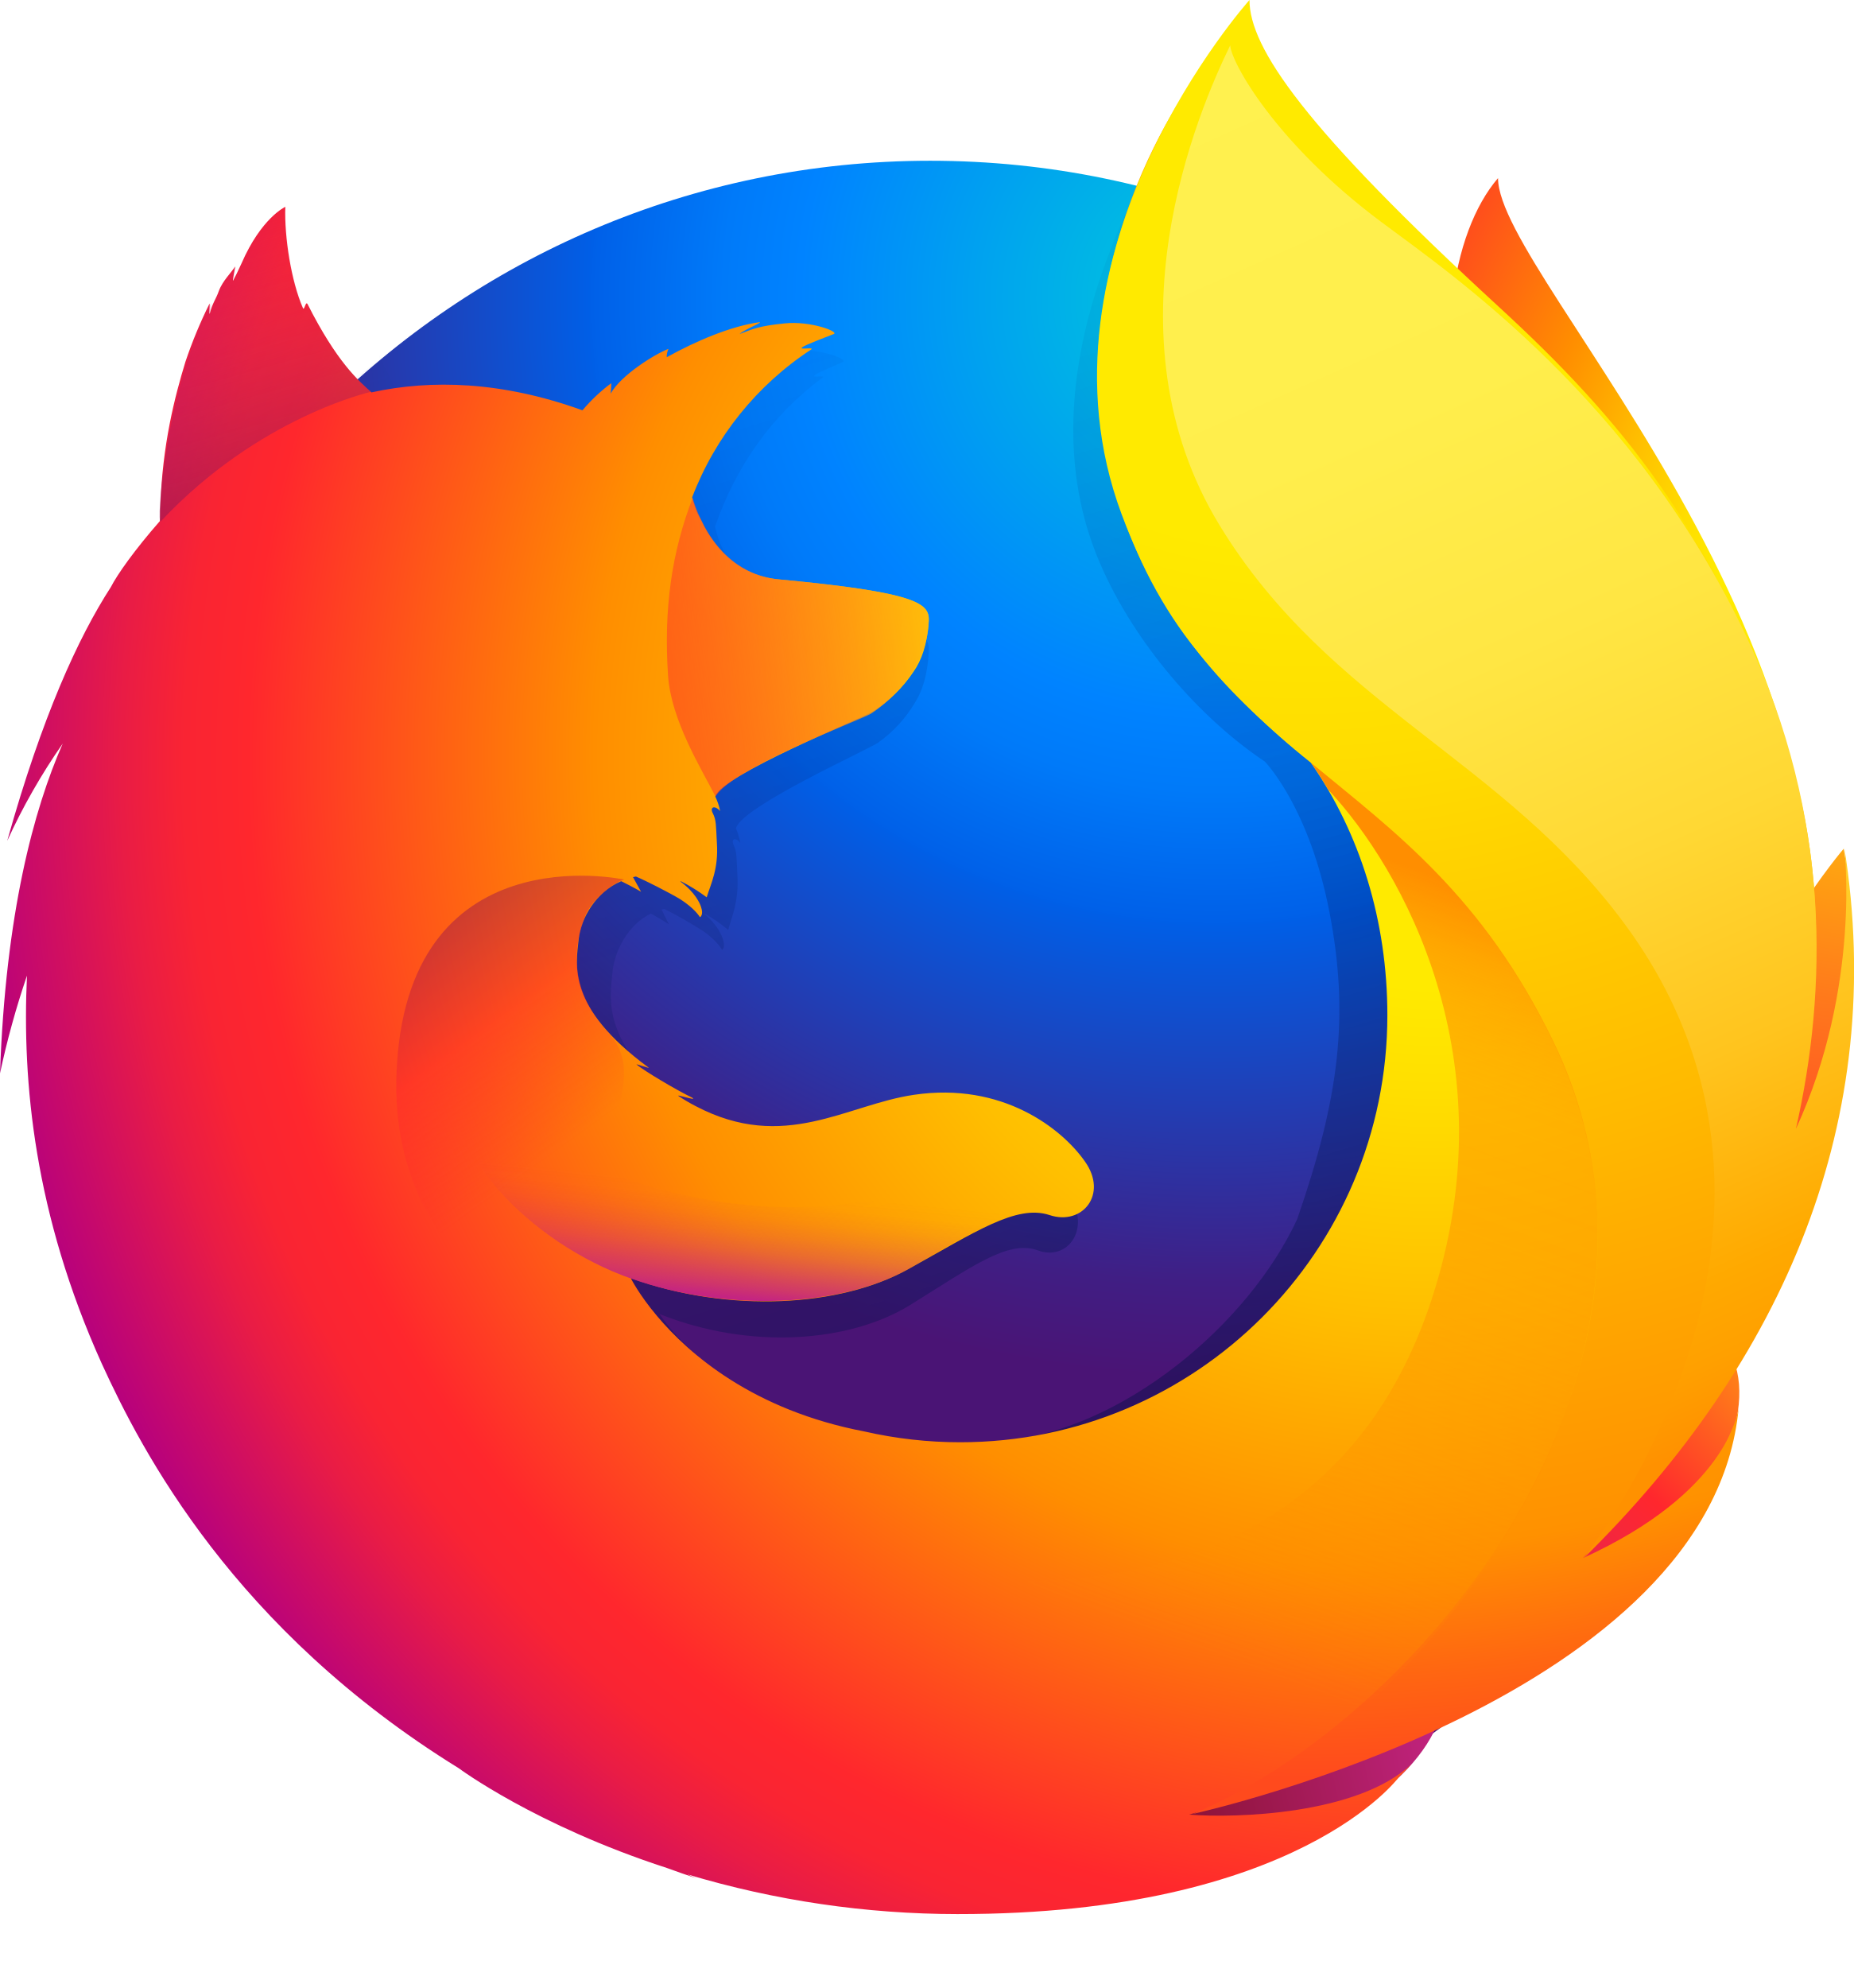
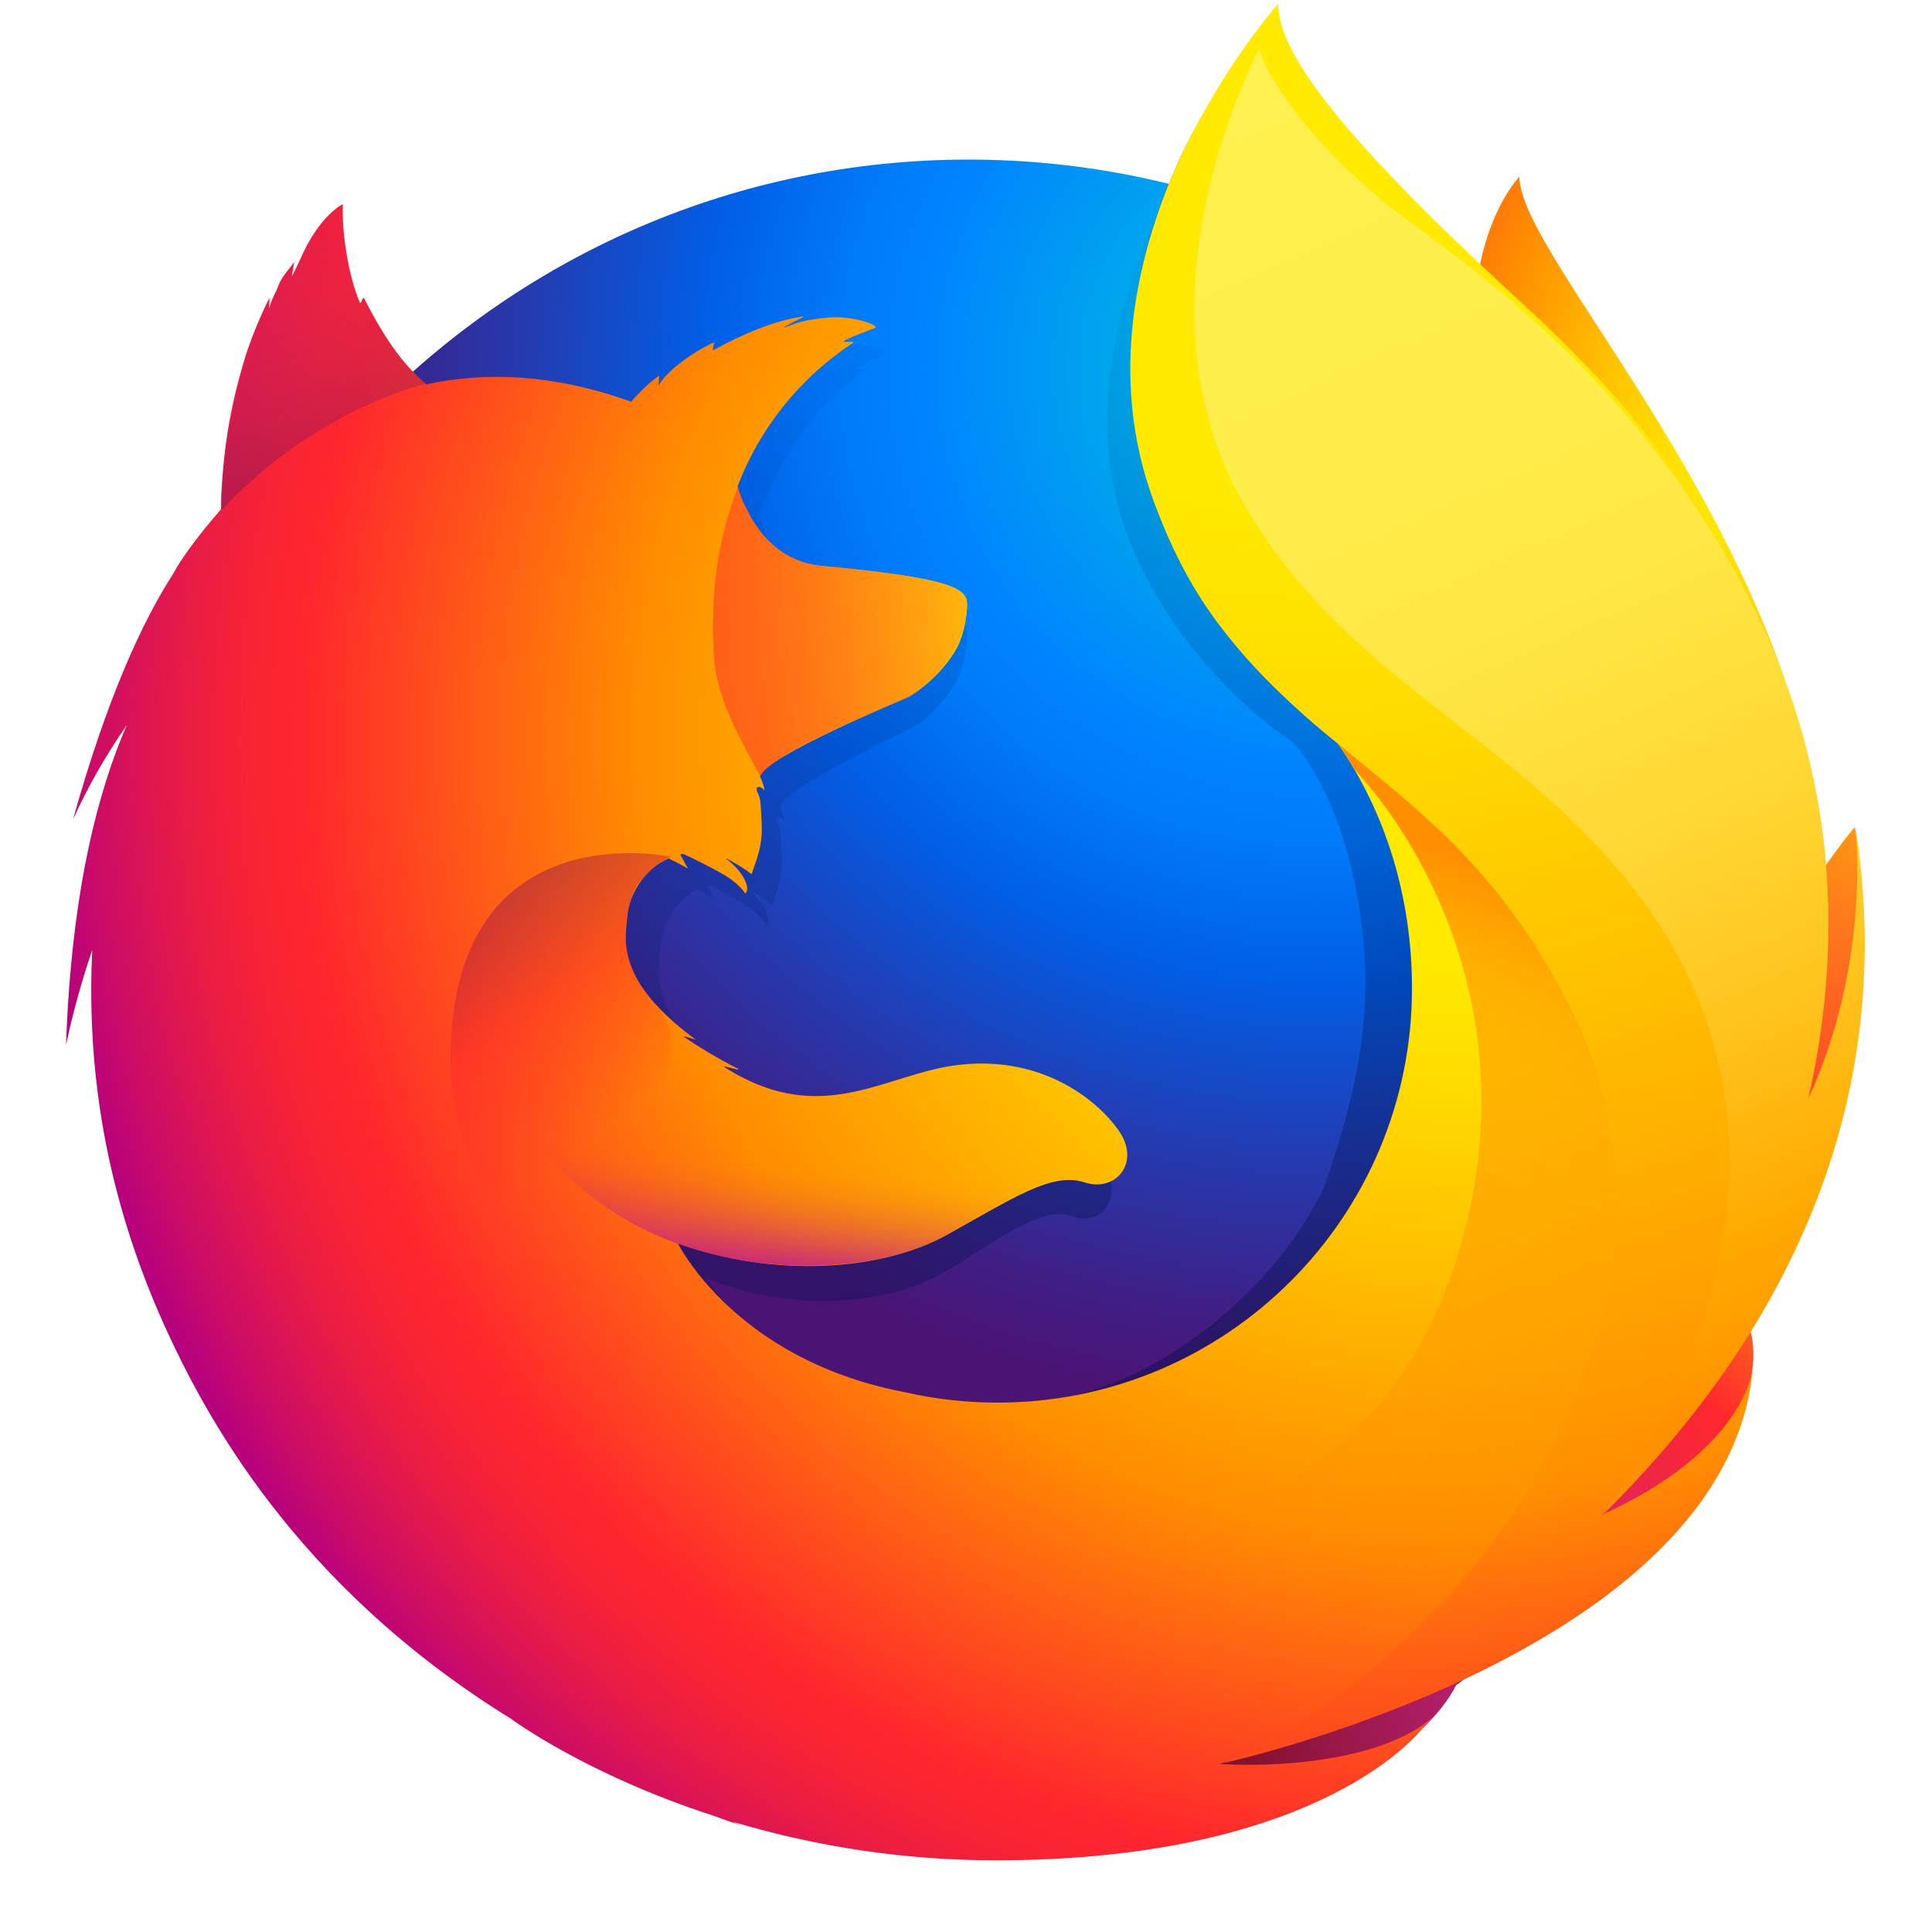
- <svg xmlns="http://www.w3.org/2000/svg" viewBox="0 0 953 1022">
-   <style>.a{fill:url(#r)}.b{fill:url(#r1)}.c{fill:url(#l)}.d{fill:url(#r2)}.e{fill:url(#r3)}.f{fill:url(#r4)}.g{fill:url(#r5)}.h{fill:url(#r6)}.j{fill:url(#l2)}.k{fill:url(#l3)}.m{fill:url(#l4)}.n{fill:url(#l5)}.o{fill:url(#l6)}.q{fill:url(#l7)}</style>
-   <radialGradient id="r" cx="-14515.52" cy="-8331.08" r="450.88" fx="-14544.28" gradientTransform="matrix(0.76, 0.03, -0.05, 1.12, 11552.47, 10070.53)" gradientUnits="userSpaceOnUse">
-     <stop offset=".1" stop-color="#ffea00" />
-     <stop offset=".17" stop-color="#ffde00" />
-     <stop offset=".28" stop-color="#ffbf00" />
-     <stop offset=".43" stop-color="#ff8e00" />
-     <stop offset=".77" stop-color="#ff272d" />
-     <stop offset=".87" stop-color="#e0255a" />
-     <stop offset=".95" stop-color="#cc2477" />
-     <stop offset="1" stop-color="#c42482" />
-   </radialGradient>
-   <radialGradient id="r1" cx="-7564.67" cy="-7923.61" r="791.23" gradientTransform="translate(9929.85 9899.41) scale(1.23 1.23)" gradientUnits="userSpaceOnUse">
-     <stop offset="0" stop-color="#00ccda" />
-     <stop offset=".22" stop-color="#0083ff" />
-     <stop offset=".26" stop-color="#007af9" />
-     <stop offset=".33" stop-color="#0060e8" />
-     <stop offset=".33" stop-color="#005fe7" />
-     <stop offset=".44" stop-color="#2639ad" />
-     <stop offset=".52" stop-color="#401e84" />
-     <stop offset=".57" stop-color="#4a1475" />
-   </radialGradient>
-   <linearGradient id="l" x1="540.67" x2="349.23" y1="729.19" y2="102.96" gradientUnits="userSpaceOnUse">
-     <stop offset="0" stop-color="#000f43" stop-opacity=".4" />
-     <stop offset=".48" stop-color="#001962" stop-opacity=".17" />
-     <stop offset="1" stop-color="#002079" stop-opacity="0" />
-   </linearGradient>
-   <radialGradient id="r2" cx="-8295.94" cy="-6518.56" r="266.89" gradientTransform="matrix(1.22, 0.12, -0.12, 1.22, 10303.7, 9601.96)" gradientUnits="userSpaceOnUse">
-     <stop offset="0" stop-color="#ffea00" />
-     <stop offset=".5" stop-color="#ff272d" />
-     <stop offset="1" stop-color="#c42482" />
-   </radialGradient>
-   <radialGradient id="r3" cx="-8320.09" cy="-6774.47" r="445.68" gradientTransform="matrix(1.22, 0.12, -0.12, 1.22, 10303.7, 9601.96)" gradientUnits="userSpaceOnUse">
-     <stop offset="0" stop-color="#ffe900" />
-     <stop offset=".16" stop-color="#ffaf0e" />
-     <stop offset=".32" stop-color="#ff7a1b" />
-     <stop offset=".47" stop-color="#ff4e26" />
-     <stop offset=".62" stop-color="#ff2c2e" />
-     <stop offset=".76" stop-color="#ff1434" />
-     <stop offset=".89" stop-color="#ff0538" />
-     <stop offset="1" stop-color="#ff0039" />
-   </radialGradient>
-   <radialGradient id="r4" cx="-8257.05" cy="-6361.33" r="408.96" gradientTransform="matrix(1.22, 0.12, -0.12, 1.22, 10303.7, 9601.96)" gradientUnits="userSpaceOnUse">
-     <stop offset="0" stop-color="#ff272d" />
-     <stop offset=".5" stop-color="#c42482" />
-     <stop offset=".99" stop-color="#620700" />
-   </radialGradient>
-   <radialGradient id="r5" cx="715.19" cy="394.04" r="782.18" fx="743.17" fy="380.21" gradientUnits="userSpaceOnUse">
-     <stop offset=".16" stop-color="#ffea00" />
-     <stop offset=".23" stop-color="#ffde00" />
-     <stop offset=".37" stop-color="#ffbf00" />
-     <stop offset=".54" stop-color="#ff8e00" />
-     <stop offset=".76" stop-color="#ff272d" />
-     <stop offset=".8" stop-color="#f92433" />
-     <stop offset=".84" stop-color="#e91c45" />
-     <stop offset=".89" stop-color="#cf0e62" />
-     <stop offset=".94" stop-color="#b5007f" />
-   </radialGradient>
-   <radialGradient id="r6" cx="670.34" cy="31.29" r="891.45" gradientUnits="userSpaceOnUse">
-     <stop offset=".28" stop-color="#ffea00" />
-     <stop offset=".4" stop-color="#fd0" />
-     <stop offset=".63" stop-color="#ffba00" />
-     <stop offset=".86" stop-color="#ff9100" />
-     <stop offset=".93" stop-color="#ff6711" />
-     <stop offset=".99" stop-color="#ff4a1d" />
-   </radialGradient>
-   <linearGradient id="l2" x1="-8979.65" x2="-8672.62" y1="-6679.74" y2="-6758" gradientTransform="matrix(1.22, 0.12, -0.12, 1.22, 10303.7, 9601.96)" gradientUnits="userSpaceOnUse">
-     <stop offset="0" stop-color="#c42482" stop-opacity=".5" />
-     <stop offset=".47" stop-color="#ff272d" stop-opacity=".5" />
-     <stop offset=".49" stop-color="#ff2c2c" stop-opacity=".51" />
-     <stop offset=".68" stop-color="#ff7a1a" stop-opacity=".72" />
-     <stop offset=".83" stop-color="#ffb20d" stop-opacity=".87" />
-     <stop offset=".94" stop-color="#ffd605" stop-opacity=".96" />
-     <stop offset="1" stop-color="#ffe302" />
-   </linearGradient>
-   <linearGradient id="l3" x1="210.35" x2="155.78" y1="-1084.01" y2="-1223.86" gradientTransform="matrix(0.99, 0.1, -0.1, 0.99, -174.07, 1317.43)" gradientUnits="userSpaceOnUse">
-     <stop offset="0" stop-color="#891551" stop-opacity=".6" />
-     <stop offset="1" stop-color="#c42482" stop-opacity="0" />
-   </linearGradient>
-   <linearGradient id="l4" x1="-12.96" x2="81.15" y1="716.83" y2="823.71" gradientTransform="matrix(0.99, 0.1, -0.1, 0.99, 305.06, -242.98)" gradientUnits="userSpaceOnUse">
-     <stop offset=".01" stop-color="#891551" stop-opacity=".5" />
-     <stop offset=".48" stop-color="#ff272d" stop-opacity=".5" />
-     <stop offset="1" stop-color="#ff272d" stop-opacity="0" />
-   </linearGradient>
-   <linearGradient id="l5" x1="165.1" x2="165.17" y1="902.62" y2="827.84" gradientTransform="matrix(0.99, 0.1, -0.1, 0.99, 305.06, -242.98)" gradientUnits="userSpaceOnUse">
-     <stop offset="0" stop-color="#c42482" />
-     <stop offset=".08" stop-color="#c42482" stop-opacity=".81" />
-     <stop offset=".21" stop-color="#c42482" stop-opacity=".57" />
-     <stop offset=".33" stop-color="#c42482" stop-opacity=".36" />
-     <stop offset=".45" stop-color="#c42482" stop-opacity=".2" />
-     <stop offset=".56" stop-color="#c42482" stop-opacity=".09" />
-     <stop offset=".67" stop-color="#c42482" stop-opacity=".02" />
-     <stop offset=".77" stop-color="#c42482" stop-opacity="0" />
-   </linearGradient>
-   <linearGradient id="l6" x1="620.53" x2="926.19" y1="36.12" y2="719.61" gradientUnits="userSpaceOnUse">
-     <stop offset="0" stop-color="#fff14f" />
-     <stop offset=".27" stop-color="#ffee4c" />
-     <stop offset=".45" stop-color="#ffe643" />
-     <stop offset=".61" stop-color="#ffd834" />
-     <stop offset=".76" stop-color="#ffc41e" />
-     <stop offset=".89" stop-color="#ffab02" />
-     <stop offset=".9" stop-color="#ffa900" />
-     <stop offset=".95" stop-color="#ffa000" />
-     <stop offset="1" stop-color="#ff9100" />
-   </linearGradient>
-   <linearGradient id="l7" x1="680.88" x2="536.1" y1="429.21" y2="817.96" gradientUnits="userSpaceOnUse">
-     <stop offset="0" stop-color="#ff8e00" />
-     <stop offset=".04" stop-color="#ff8e00" stop-opacity=".86" />
-     <stop offset=".08" stop-color="#ff8e00" stop-opacity=".73" />
-     <stop offset=".13" stop-color="#ff8e00" stop-opacity=".63" />
-     <stop offset=".18" stop-color="#ff8e00" stop-opacity=".56" />
-     <stop offset=".23" stop-color="#ff8e00" stop-opacity=".51" />
-     <stop offset=".28" stop-color="#ff8e00" stop-opacity=".5" />
-     <stop offset=".39" stop-color="#ff8e00" stop-opacity=".48" />
-     <stop offset=".52" stop-color="#ff8e00" stop-opacity=".42" />
-     <stop offset=".68" stop-color="#ff8e00" stop-opacity=".31" />
-     <stop offset=".84" stop-color="#ff8e00" stop-opacity=".17" />
-     <stop offset="1" stop-color="#ff8e00" stop-opacity="0" />
-   </linearGradient>
-   <path d="M770.28,91.56c-23.95,27.88-35.1,90.64-10.82,154.26s61.5,49.8,84.7,114.67c30.62,85.6,16.37,200.59,16.37,200.59s36.81,106.61,62.47-6.63C979.79,341.74,770.28,143.94,770.28,91.56Z" class="a" />
-   <path d="M478.07,974.64c245.24,0,443.9-199.74,443.9-446s-198.66-446-443.66-446S34.65,282.32,34.65,528.61C34.18,775.14,233.07,974.64,478.07,974.64Z" class="b" />
-   <path d="M810.67,803.64a246.89,246.89,0,0,1-30.12,18.18,704,704,0,0,0,38.3-63c9.46-10.47,18.13-20.65,25.19-31.65,3.44-5.41,7.31-12.08,11.42-19.82,24.92-44.9,52.4-117.56,53.18-192.2V515c0-1.84,0-3.67,0-5.51a257.6,257.6,0,0,0-5.71-55.75c.2,1.43.38,2.86.56,4.29-.22-1.1-.41-2.21-.64-3.31.37,2,.66,4,1,6,5.09,43.22,1.47,85.37-16.68,116.45-.29.45-.58.88-.87,1.32,9.41-47.23,12.56-99.39,2.09-151.6,0,0-4.19-25.38-35.38-102.44-18-44.35-49.83-80.72-78-107.21-24.69-30.55-47.11-51-59.47-64.06-25.82-27.19-36.64-47.57-41.09-60.87-3.85-1.93-53.14-49.81-57.05-51.63-21.51,33.35-89.16,137.67-57,235.15,14.58,44.17,51.47,90,90.07,115.74,1.69,1.94,23,25,33.09,77.16,10.45,53.85,5,95.86-16.54,158-25.29,54.51-90.07,108.39-150.72,113.9-129.67,11.78-177.15-65.11-177.15-65.11,46.34,18.52,97.57,14.65,128.72-4.56,31.4-19.43,50.39-33.83,65.81-28.15C548.86,648.43,561,632,550.1,615a78.5,78.5,0,0,0-79.4-34.57c-31.43,5.11-60.23,30-101.41,5.89a85.53,85.53,0,0,1-7.73-5.06c-2.71-1.79,8.83,2.72,6.13.69-8-4.35-22.2-13.84-25.88-17.22-.61-.56,6.22,2.18,5.61,1.62-38.51-31.71-33.7-53.13-32.49-66.57,1-10.75,8-24.52,19.75-30.11,5.69,3.11,9.24,5.48,9.24,5.48s-2.43-5-3.74-7.58c.46-.2.9-.15,1.36-.34,4.66,2.25,15,8.1,20.41,11.67,7.07,5,9.33,9.44,9.33,9.44s1.86-1,.48-5.37c-.5-1.78-2.65-7.45-9.65-13.17l.44,0a81.2,81.2,0,0,1,11.87,8.24c2-7.18,5.53-14.68,4.75-28.09-.48-9.43-.26-11.87-1.92-15.51-1.49-3.13.83-4.35,3.42-1.1a32.83,32.83,0,0,0-2.21-7.4l0-.24c3.23-11.24,68.25-40.46,73-43.88a67.36,67.36,0,0,0,19.13-20.8c3.62-5.76,6.34-13.85,7-26.11.36-8.84-3.76-14.73-69.51-21.62-18-1.77-28.53-14.8-34.53-26.82-1.09-2.59-2.21-4.94-3.33-7.28a58,58,0,0,1-2.56-8.43c10.75-30.87,28.81-57,55.37-76.7,1.45-1.32-5.78.34-4.34-1,1.69-1.54,12.71-6,14.79-7,2.54-1.2-10.88-6.9-22.73-5.51-12.07,1.36-14.63,2.8-21.07,5.53,2.67-2.66,11.17-6.15,9.18-6.13-13,2-29.18,9.56-43,18.12a10.73,10.73,0,0,1,.83-4.35c-6.44,2.73-22.26,13.79-26.87,23.14a44.33,44.33,0,0,0,.27-5.4,84.48,84.48,0,0,0-13.19,13.82l-.24.22c-37.36-15-70.23-16-98.05-9.28-6.09-6.11-9.06-1.64-22.91-32.07-.94-1.83.72,1.81,0,0-2.28-5.9,1.39,7.87,0,0-23.28,18.37-53.92,39.19-68.63,53.89-.18.59,17.16-4.9,0,0-6,1.72-5.6,5.28-6.51,37.5-.22,2.44,0,5.18-.22,7.38-11.75,15-19.75,27.64-22.78,34.21-15.19,26.18-31.93,67-48.15,131.55A334.36,334.36,0,0,1,75.2,398.36c-13.49,34.27-26.53,88.08-29.13,170.94a483.61,483.61,0,0,1,12.53-50.66A473,473,0,0,0,93.33,719.71c9.33,22.82,24.76,57.46,51,95.4C226.9,902,343.31,956,472.21,956,606.79,956,727.64,897.13,810.67,803.64Z" class="c" />
-   <path d="M711.1,866.71c162.87-18.86,235-186.7,142.38-190C769.85,674,634,875.61,711.1,866.71Z" class="d" />
-   <path d="M865.21,642.42C977.26,577.21,948,436.34,948,436.34s-43.25,50.24-72.62,130.32C846.4,646,797.84,681.81,865.21,642.42Z" class="e" />
-   <path d="M509.47,950.06C665.7,999.91,800,876.84,717.21,835.74,642,798.68,435.32,926.49,509.47,950.06Z" class="f" />
-   <path d="M876.85,702.23c3.8-5.36,8.94-22.53,13.48-30.21,27.58-44.52,27.78-80,27.78-80.84,16.66-83.22,15.15-117.2,4.9-180-8.25-50.6-44.32-123.09-75.57-158-32.2-36-9.51-24.25-40.69-50.52-27.33-30.29-53.82-60.29-68.25-72.36C634.22,43.09,636.57,24.58,638.58,21.42c-.34.37-.84.92-1.47,1.64C635.87,18.14,635,14,635,14s-57,57-69,152c-7.83,62,15.38,126.68,49,168a381.37,381.37,0,0,0,59,58v0c25.4,36.48,39.38,81.49,39.38,129.91,0,121.24-98.34,219.53-219.65,219.53a220.45,220.45,0,0,1-49.13-5.52C387.36,725,354.3,696.12,337.82,676.51c-9.45-11.23-13.46-19.42-13.46-19.42,51.28,18.37,108,14.53,142.47-4.52,34.75-19.26,55.77-33.55,72.84-27.92,16.82,5.61,30.21-10.67,18.2-27.54-11.77-16.85-42.4-41-87.88-34.29-34.79,5.07-66.66,29.76-112.24,5.84a96.31,96.31,0,0,1-8.55-5c-3-1.77,9.77,2.69,6.79.68-8.87-4.32-24.57-13.73-28.64-17.07-.68-.56,6.88,2.16,6.2,1.6-42.62-31.45-37.3-52.69-36-66,1.07-10.66,8.81-24.32,21.86-29.86,6.3,3.08,10.23,5.43,10.23,5.43s-2.69-4.92-4.14-7.51c.51-.19,1-.15,1.5-.34,5.16,2.23,16.58,8,22.59,11.57,7.83,4.95,10.32,9.36,10.32,9.36s2.06-1,.54-5.33c-.56-1.77-2.93-7.39-10.68-13.07l.48,0a90.85,90.85,0,0,1,13.13,8.17c2.19-7.12,6.12-14.56,5.25-27.86-.53-9.35-.28-11.78-2.12-15.39-1.65-3.1.92-4.31,3.78-1.09a30,30,0,0,0-2.44-7.34l0-.24c3.57-11.14,75.53-40.12,80.77-43.51a70.31,70.31,0,0,0,21.17-20.63c4-5.72,7-13.73,7.75-25.89.25-5.48-1.44-9.82-20.5-14-11.44-2.49-29.14-4.91-56.43-7.47-19.9-1.76-31.58-14.68-38.21-26.6-1.21-2.57-2.45-4.9-3.68-7.22a53.11,53.11,0,0,1-2.83-8.36,158.47,158.47,0,0,1,61.28-76.06c1.6-1.31-6.4.33-4.8-1,1.87-1.52,14.06-5.93,16.37-6.92,2.81-1.19-12-6.84-25.16-5.47-13.36,1.35-16.19,2.78-23.32,5.49,3-2.64,12.37-6.1,10.16-6.08-14.4,2-32.3,9.48-47.6,18a9.68,9.68,0,0,1,.92-4.31c-7.13,2.71-24.64,13.67-29.73,23a39.49,39.49,0,0,0,.29-5.35,88.68,88.68,0,0,0-14.6,13.7l-.27.22C258.14,196,221.75,195,191,201.72c-6.74-6.06-17.57-15.23-32.89-45.4-1-1.82-1.6,3.75-2.4,2-6-13.81-9.55-36.44-9-52,0,0-12.32,5.61-22.51,29.06-1.89,4.21-3.11,6.54-4.32,8.87-.56.68,1.27-7.7,1-7.24-1.77,3-6.36,7.19-8.37,12.62-1.38,4-3.32,6.27-4.56,11.29l-.29.46c-.1-1.48.37-6.08,0-5.14A236.1,236.1,0,0,0,95.34,186c-5.49,18-11.88,42.61-12.89,74.57-.24,2.42,0,5.14-.25,7.32C69.2,282.72,60.34,295.28,57,301.8c-16.81,26-35.33,66.44-53.29,130.46a319.14,319.14,0,0,1,28.54-50C17.32,416.25,2.89,469.62,0,551.8a438.52,438.52,0,0,1,13.87-50.24C11.29,556.36,17.68,624.3,52.32,701,72.89,746,120.24,837.6,235.94,909.05h0s39.36,29.3,107,51.26c5,1.81,10.06,3.6,15.23,5.33-1.62-.66-3.19-1.34-4.71-2.05A484.88,484.88,0,0,0,492.27,984c175.18.15,226.85-70.2,226.85-70.2l-.51.38q3.71-3.49,7.14-7.26C698.11,933,635,934.76,611.45,932.87c40.22-11.81,66.69-21.81,118.17-41.52q9-3.36,18.48-7.64l2.05-.94c1.25-.58,2.49-1.13,3.75-1.74a349.21,349.21,0,0,0,70.26-44c51.7-41.3,62.95-81.56,68.83-108.1-.82,2.54-3.37,8.47-5.17,12.32-13.31,28.48-42.84,46-74.91,60.95a689,689,0,0,0,42.38-62.44C865.77,729.39,869,713.15,876.85,702.23Z" class="g" />
-   <path d="M813.92,801c21.08-23.24,40-49.82,54.35-80,36.9-77.58,94-206.58,49-341.31C881.77,273.22,833,215,771.11,158.12,670.56,65.76,642.48,24.52,642.48,0c0,0-116.09,129.41-65.74,264.38s153.46,130,221.68,270.87c80.27,165.74-64.95,346.61-185,397.24,7.35-1.63,267-60.38,280.61-208.88C893.68,726.34,887.83,767.41,813.92,801Z" class="h" />
-   <path d="M477.59,319.37c.39-8.77-4.16-14.66-76.68-21.46-29.84-2.76-41.26-30.33-44.75-41.94-10.61,27.56-15,56.49-12.64,91.48,1.61,22.92,17,47.52,24.37,62,0,0,1.64-2.13,2.39-2.91,13.86-14.43,71.94-36.42,77.39-39.54C453.69,363.16,476.58,346.44,477.59,319.37Z" class="j" />
-   <path d="M158.31,156.47c-1-1.82-1.6,3.75-2.4,2-6-13.81-9.58-36.2-8.72-52,0,0-12.32,5.61-22.51,29.06-1.89,4.21-3.11,6.54-4.32,8.86-.56.68,1.27-7.7,1-7.24-1.77,3-6.36,7.19-8.35,12.38-1.65,4.24-3.35,6.52-4.61,11.77-.39,1.43.39-6.32.05-5.38C84.72,201.68,80.19,271,82.69,268,133.17,214.14,191,201.36,191,201.36c-6.15-4.53-19.53-17.63-32.7-44.89Z" class="k" />
-   <path d="M349.84,720.1c-69.72-29.77-149-71.75-146-167.14C207.92,427.35,321,452.18,321,452.18c-4.27,1-15.68,9.16-19.72,17.82-4.27,10.83-12.07,35.28,11.55,60.9,37.09,40.19-76.2,95.36,98.66,199.57,4.41,2.4-41-1.43-61.64-10.36Z" class="m" />
-   <path d="M325.07,657.5c49.44,17.21,107,14.19,141.52-4.86,23.09-12.85,52.7-33.43,70.92-28.35-15.78-6.24-27.73-9.15-42.1-9.86-2.45,0-5.38-.05-8-.32a136.23,136.23,0,0,0-15.76.86c-8.9.82-18.77,6.43-27.74,5.53-.48,0,8.7-3.77,8-3.61-4.75,1-9.92,1.21-15.37,1.88-3.47.39-6.45.82-9.89,1-103,8.73-190-55.81-190-55.81-7.41,25,33.17,74.3,88.52,93.57Z" class="n" />
-   <path d="M813.74,801.65c104.16-102.27,156.86-226.58,134.58-366,0,0,8.9,71.5-24.85,144.63,16.21-71.39,18.1-160.11-25-252C841,205.64,746.45,141.11,710.35,114.19,655.66,73.4,633,31.87,632.57,23.3c-16.34,33.48-65.77,148.2-5.31,247,56.64,92.56,145.86,120,208.33,204.95C950.67,631.67,813.74,801.65,813.74,801.65Z" class="o" />
-   <path d="M798.81,535.55C762.41,460.35,717,427.55,674,392c5,7,6.23,9.47,9,14,37.83,40.32,93.61,138.66,53.11,262.11C659.88,900.48,355,791.06,323,760.32c12.93,134.49,238,198.84,384.6,111.63C791,793,858.47,658.79,798.81,535.55Z" class="q" />
+ <svg xmlns="http://www.w3.org/2000/svg" id="Firefox_-_Large" data-name="Firefox - Large" viewBox="0 0 1024 1024">
+   <defs>
+     <radialGradient id="radial-gradient" cx="-14480.522" cy="-8329.079" fx="-14509.281" r="450.875" gradientTransform="matrix(0.762, 0.034, -0.05, 1.12, 11560.893, 10069.103)" gradientUnits="userSpaceOnUse">
+       <stop offset="0.045" stop-color="#ffea00" />
+       <stop offset="0.12" stop-color="#ffde00" />
+       <stop offset="0.254" stop-color="#ffbf00" />
+       <stop offset="0.429" stop-color="#ff8e00" />
+       <stop offset="0.769" stop-color="#ff272d" />
+       <stop offset="0.872" stop-color="#e0255a" />
+       <stop offset="0.953" stop-color="#cc2477" />
+       <stop offset="1" stop-color="#c42482" />
+     </radialGradient>
+     <radialGradient id="radial-gradient-2" cx="-7529.669" cy="-7921.608" r="791.229" gradientTransform="translate(9921.963 9899.103) scale(1.225 1.225)" gradientUnits="userSpaceOnUse">
+       <stop offset="0" stop-color="#00ccda" />
+       <stop offset="0.22" stop-color="#0083ff" />
+       <stop offset="0.261" stop-color="#007af9" />
+       <stop offset="0.33" stop-color="#0060e8" />
+       <stop offset="0.333" stop-color="#005fe7" />
+       <stop offset="0.438" stop-color="#2639ad" />
+       <stop offset="0.522" stop-color="#401e84" />
+       <stop offset="0.566" stop-color="#4a1475" />
+     </radialGradient>
+     <linearGradient id="linear-gradient" x1="575.669" y1="731.188" x2="384.231" y2="104.96" gradientUnits="userSpaceOnUse">
+       <stop offset="0" stop-color="#000f43" stop-opacity="0.4" />
+       <stop offset="0.485" stop-color="#001962" stop-opacity="0.173" />
+       <stop offset="1" stop-color="#002079" stop-opacity="0" />
+     </linearGradient>
+     <radialGradient id="radial-gradient-3" cx="-8260.94" cy="-6516.556" r="266.886" gradientTransform="matrix(1.219, 0.123, -0.123, 1.219, 10296.265, 9597.23)" gradientUnits="userSpaceOnUse">
+       <stop offset="0.003" stop-color="#ffea00" />
+       <stop offset="0.497" stop-color="#ff272d" />
+       <stop offset="1" stop-color="#c42482" />
+     </radialGradient>
+     <radialGradient id="radial-gradient-4" cx="-8285.087" cy="-6772.468" r="445.678" gradientTransform="matrix(1.219, 0.123, -0.123, 1.219, 10296.265, 9597.23)" gradientUnits="userSpaceOnUse">
+       <stop offset="0.003" stop-color="#ffe900" />
+       <stop offset="0.157" stop-color="#ffaf0e" />
+       <stop offset="0.316" stop-color="#ff7a1b" />
+       <stop offset="0.472" stop-color="#ff4e26" />
+       <stop offset="0.621" stop-color="#ff2c2e" />
+       <stop offset="0.762" stop-color="#ff1434" />
+       <stop offset="0.892" stop-color="#ff0538" />
+       <stop offset="1" stop-color="#ff0039" />
+     </radialGradient>
+     <radialGradient id="radial-gradient-5" cx="-8222.051" cy="-6359.332" r="408.958" gradientTransform="matrix(1.219, 0.123, -0.123, 1.219, 10296.265, 9597.23)" gradientUnits="userSpaceOnUse">
+       <stop offset="0.003" stop-color="#ff272d" />
+       <stop offset="0.497" stop-color="#c42482" />
+       <stop offset="0.986" stop-color="#620700" />
+     </radialGradient>
+     <radialGradient id="radial-gradient-6" cx="750.189" cy="396.041" fx="778.167" fy="382.212" r="782.18" gradientUnits="userSpaceOnUse">
+       <stop offset="0.156" stop-color="#ffea00" />
+       <stop offset="0.231" stop-color="#ffde00" />
+       <stop offset="0.365" stop-color="#ffbf00" />
+       <stop offset="0.541" stop-color="#ff8e00" />
+       <stop offset="0.763" stop-color="#ff272d" />
+       <stop offset="0.796" stop-color="#f92433" />
+       <stop offset="0.841" stop-color="#e91c45" />
+       <stop offset="0.893" stop-color="#cf0e62" />
+       <stop offset="0.935" stop-color="#b5007f" />
+     </radialGradient>
+     <radialGradient id="radial-gradient-7" cx="691.339" cy="3.289" r="923.615" gradientUnits="userSpaceOnUse">
+       <stop offset="0.279" stop-color="#ffea00" />
+       <stop offset="0.402" stop-color="#fd0" />
+       <stop offset="0.63" stop-color="#ffba00" />
+       <stop offset="0.856" stop-color="#ff9100" />
+       <stop offset="0.933" stop-color="#ff6711" />
+       <stop offset="0.994" stop-color="#ff4a1d" />
+     </radialGradient>
+     <linearGradient id="linear-gradient-2" x1="-8944.65" y1="-6677.742" x2="-8660.289" y2="-6750.226" gradientTransform="matrix(1.219, 0.123, -0.123, 1.219, 10296.265, 9597.23)" gradientUnits="userSpaceOnUse">
+       <stop offset="0" stop-color="#c42482" stop-opacity="0.5" />
+       <stop offset="0.474" stop-color="#ff272d" stop-opacity="0.5" />
+       <stop offset="0.486" stop-color="#ff2c2c" stop-opacity="0.513" />
+       <stop offset="0.675" stop-color="#ff7a1a" stop-opacity="0.72" />
+       <stop offset="0.829" stop-color="#ffb20d" stop-opacity="0.871" />
+       <stop offset="0.942" stop-color="#ffd605" stop-opacity="0.964" />
+       <stop offset="1" stop-color="#ffe302" />
+     </linearGradient>
+     <linearGradient id="linear-gradient-3" x1="245.347" y1="-1082.012" x2="190.775" y2="-1221.859" gradientTransform="matrix(0.995, 0.1, -0.1, 0.995, -173.696, 1313.941)" gradientUnits="userSpaceOnUse">
+       <stop offset="0" stop-color="#891551" stop-opacity="0.6" />
+       <stop offset="1" stop-color="#c42482" stop-opacity="0" />
+     </linearGradient>
+     <linearGradient id="linear-gradient-4" x1="22.04" y1="718.827" x2="116.148" y2="825.714" gradientTransform="matrix(0.995, 0.1, -0.1, 0.995, 305.439, -246.471)" gradientUnits="userSpaceOnUse">
+       <stop offset="0.005" stop-color="#891551" stop-opacity="0.5" />
+       <stop offset="0.484" stop-color="#ff272d" stop-opacity="0.5" />
+       <stop offset="1" stop-color="#ff272d" stop-opacity="0" />
+     </linearGradient>
+     <linearGradient id="linear-gradient-5" x1="200.104" y1="904.616" x2="200.171" y2="829.835" gradientTransform="matrix(0.995, 0.1, -0.1, 0.995, 305.439, -246.471)" gradientUnits="userSpaceOnUse">
+       <stop offset="0" stop-color="#c42482" />
+       <stop offset="0.083" stop-color="#c42482" stop-opacity="0.81" />
+       <stop offset="0.206" stop-color="#c42482" stop-opacity="0.565" />
+       <stop offset="0.328" stop-color="#c42482" stop-opacity="0.362" />
+       <stop offset="0.447" stop-color="#c42482" stop-opacity="0.204" />
+       <stop offset="0.562" stop-color="#c42482" stop-opacity="0.091" />
+       <stop offset="0.673" stop-color="#c42482" stop-opacity="0.023" />
+       <stop offset="0.773" stop-color="#c42482" stop-opacity="0" />
+     </linearGradient>
+     <linearGradient id="linear-gradient-6" x1="655.531" y1="38.12" x2="961.187" y2="721.615" gradientUnits="userSpaceOnUse">
+       <stop offset="0" stop-color="#fff14f" />
+       <stop offset="0.268" stop-color="#ffee4c" />
+       <stop offset="0.452" stop-color="#ffe643" />
+       <stop offset="0.612" stop-color="#ffd834" />
+       <stop offset="0.757" stop-color="#ffc41e" />
+       <stop offset="0.892" stop-color="#ffab02" />
+       <stop offset="0.902" stop-color="#ffa900" />
+       <stop offset="0.949" stop-color="#ffa000" />
+       <stop offset="1" stop-color="#ff9100" />
+     </linearGradient>
+     <linearGradient id="linear-gradient-7" x1="715.885" y1="431.21" x2="571.098" y2="819.96" gradientUnits="userSpaceOnUse">
+       <stop offset="0" stop-color="#ff8e00" />
+       <stop offset="0.04" stop-color="#ff8e00" stop-opacity="0.858" />
+       <stop offset="0.084" stop-color="#ff8e00" stop-opacity="0.729" />
+       <stop offset="0.13" stop-color="#ff8e00" stop-opacity="0.628" />
+       <stop offset="0.178" stop-color="#ff8e00" stop-opacity="0.557" />
+       <stop offset="0.227" stop-color="#ff8e00" stop-opacity="0.514" />
+       <stop offset="0.282" stop-color="#ff8e00" stop-opacity="0.5" />
+       <stop offset="0.389" stop-color="#ff8e00" stop-opacity="0.478" />
+       <stop offset="0.524" stop-color="#ff8e00" stop-opacity="0.416" />
+       <stop offset="0.676" stop-color="#ff8e00" stop-opacity="0.314" />
+       <stop offset="0.838" stop-color="#ff8e00" stop-opacity="0.172" />
+       <stop offset="1" stop-color="#ff8e00" stop-opacity="0" />
+     </linearGradient>
+   </defs>
+   <g>
+     <path d="M805.285,93.558c-23.947,27.884-35.1,90.639-10.818,154.256s61.5,49.8,84.7,114.673c30.623,85.6,16.369,200.589,16.369,200.589s36.814,106.609,62.468-6.633C1014.787,343.74,805.285,145.937,805.285,93.558Z" style="fill: url(#radial-gradient)" />
+     <path id="_Path_" data-name="&lt;Path&gt;" d="M513.072,976.638c245.236,0,443.9-199.739,443.9-446.028S758.308,84.583,513.31,84.583,69.65,284.322,69.65,530.61C69.175,777.137,268.073,976.638,513.072,976.638Z" style="fill: url(#radial-gradient-2)" />
+     <path d="M845.675,805.636a246.888,246.888,0,0,1-30.123,18.183,704,704,0,0,0,38.3-62.961c9.46-10.47,18.126-20.648,25.188-31.653,3.437-5.407,7.313-12.079,11.416-19.819,24.921-44.9,52.4-117.563,53.179-192.2l0-.18c.018-1.837.029-3.675.014-5.515a257.6,257.6,0,0,0-5.712-55.748c.2,1.431.376,2.861.556,4.291-.221-1.1-.407-2.212-.644-3.314.366,2.034.66,4,.976,5.983,5.094,43.217,1.466,85.372-16.682,116.45-.286.454-.58.879-.869,1.323,9.41-47.234,12.558-99.387,2.088-151.6,0,0-4.187-25.383-35.376-102.441-17.952-44.353-49.833-80.716-78-107.207-24.69-30.546-47.114-51.045-59.475-64.06-25.821-27.189-36.643-47.569-41.087-60.867-3.853-1.932-53.135-49.807-57.05-51.631-21.511,33.352-89.162,137.675-56.981,235.146,14.584,44.172,51.467,90.017,90.067,115.736,1.695,1.936,22.969,25.042,33.086,77.157C728.992,524.551,723.5,566.564,702,628.692c-25.286,54.505-90.067,108.388-150.724,113.9C421.6,754.373,374.127,677.484,374.127,677.484c46.336,18.525,97.568,14.65,128.724-4.556,31.4-19.425,50.394-33.827,65.81-28.148,15.2,5.653,27.3-10.756,16.442-27.767a78.5,78.5,0,0,0-79.4-34.573c-31.433,5.109-60.226,30.009-101.412,5.894a85.528,85.528,0,0,1-7.729-5.062c-2.715-1.785,8.826,2.717,6.133.688-8.015-4.354-22.2-13.842-25.88-17.217-.613-.562,6.219,2.179,5.606,1.616-38.51-31.712-33.7-53.134-32.49-66.57.969-10.749,7.964-24.523,19.751-30.11,5.693,3.107,9.24,5.479,9.24,5.479s-2.428-4.961-3.741-7.576c.46-.2.9-.147,1.358-.342,4.664,2.251,14.977,8.1,20.407,11.667,7.072,4.988,9.326,9.436,9.326,9.436s1.862-1.025.485-5.375c-.5-1.784-2.647-7.453-9.652-13.174l.438.049a81.2,81.2,0,0,1,11.867,8.241c1.975-7.181,5.527-14.679,4.746-28.092-.477-9.431-.257-11.873-1.919-15.515-1.488-3.128.834-4.348,3.418-1.1a32.826,32.826,0,0,0-2.208-7.4l.022-.244c3.225-11.236,68.248-40.461,72.981-43.877a67.355,67.355,0,0,0,19.132-20.8c3.617-5.763,6.337-13.848,7-26.112.355-8.844-3.759-14.734-69.507-21.618-17.981-1.771-28.531-14.8-34.526-26.823-1.094-2.59-2.209-4.937-3.325-7.282a58,58,0,0,1-2.558-8.431c10.749-30.873,28.81-56.977,55.367-76.7,1.447-1.318-5.782.338-4.336-.98,1.687-1.538,12.706-5.977,14.787-6.977,2.542-1.2-10.882-6.9-22.732-5.512-12.069,1.36-14.632,2.8-21.073,5.531,2.673-2.661,11.173-6.149,9.18-6.126-13.011,1.995-29.179,9.558-43,18.124a10.731,10.731,0,0,1,.835-4.348c-6.441,2.732-22.26,13.788-26.865,23.142a44.329,44.329,0,0,0,.266-5.4A84.483,84.483,0,0,0,351.9,227.362l-.241.219c-37.358-15.05-70.233-16.024-98.053-9.276-6.086-6.112-9.059-1.644-22.907-32.069-.941-1.832.722,1.809,0,0-2.278-5.9,1.389,7.872,0,0-23.284,18.372-53.92,39.193-68.626,53.89-.182.586,17.156-4.9,0,0-6.008,1.716-5.6,5.281-6.513,37.5-.22,2.443-.025,5.179-.223,7.378-11.748,14.968-19.749,27.643-22.775,34.211-15.193,26.18-31.926,66.992-48.146,131.551A334.364,334.364,0,0,1,110.2,400.365c-13.488,34.267-26.527,88.078-29.134,170.945a483.614,483.614,0,0,1,12.533-50.66,473.038,473.038,0,0,0,34.74,201.061c9.329,22.821,24.76,57.455,51.029,95.4,82.533,86.839,198.945,140.9,327.852,140.9C641.792,958.012,762.635,899.133,845.675,805.636Z" style="fill: url(#linear-gradient)" />
+     <path d="M746.1,868.708c162.87-18.86,234.969-186.7,142.381-190-83.633-2.673-219.527,198.9-142.381,190Z" style="fill: url(#radial-gradient-3)" />
+     <path d="M900.207,644.424c112.056-65.214,82.839-206.08,82.839-206.08S939.8,488.582,910.421,568.664C881.4,647.963,832.837,683.812,900.207,644.424Z" style="fill: url(#radial-gradient-4)" />
+     <path d="M544.474,952.062c156.227,49.851,290.5-73.22,207.733-114.32C676.956,800.676,470.324,928.49,544.474,952.062Z" style="fill: url(#radial-gradient-5)" />
+     <path d="M911.849,704.234c3.8-5.363,8.94-22.535,13.48-30.211C952.911,629.5,953.106,594,953.106,593.187c16.659-83.219,15.148-117.2,4.9-180.043-8.251-50.6-44.322-123.092-75.57-158-32.2-35.965-9.514-24.247-40.692-50.518-27.327-30.293-53.823-60.291-68.253-72.355C669.215,45.094,671.571,26.577,673.579,23.42c-.339.371-.837.922-1.472,1.643C670.872,20.14,670,16,670,16s-57,57-69,152c-7.834,62.021,15.383,126.676,49,168a381.367,381.367,0,0,0,59,58l0-.026c25.4,36.477,39.38,81.489,39.38,129.909,0,121.244-98.341,219.531-219.652,219.531a220.455,220.455,0,0,1-49.134-5.519c-57.236-10.908-90.288-39.781-106.772-59.382-9.447-11.234-13.464-19.423-13.464-19.423,51.283,18.371,107.986,14.528,142.468-4.518,34.749-19.265,55.774-33.546,72.837-27.915,16.82,5.606,30.211-10.667,18.2-27.536-11.771-16.845-42.4-40.97-87.878-34.286-34.789,5.067-66.657,29.76-112.24,5.845a96.313,96.313,0,0,1-8.554-5.02c-3.005-1.771,9.768,2.695,6.787.682-8.87-4.318-24.573-13.728-28.643-17.074-.679-.557,6.883,2.161,6.2,1.6-42.621-31.449-37.3-52.693-35.959-66.018,1.073-10.66,8.814-24.32,21.859-29.86,6.3,3.081,10.226,5.433,10.226,5.433s-2.688-4.92-4.141-7.513c.509-.194.994-.145,1.5-.339,5.162,2.232,16.576,8.029,22.586,11.57,7.827,4.947,10.322,9.358,10.322,9.358s2.061-1.016.536-5.33c-.557-1.769-2.929-7.391-10.682-13.065l.485.049a90.851,90.851,0,0,1,13.134,8.173c2.186-7.121,6.118-14.557,5.253-27.859-.528-9.352-.284-11.775-2.124-15.386-1.647-3.1.924-4.312,3.782-1.088a30.038,30.038,0,0,0-2.444-7.343l.025-.242c3.57-11.143,75.535-40.125,80.773-43.513a70.31,70.31,0,0,0,21.175-20.63c4-5.715,7.014-13.733,7.748-25.895.246-5.48-1.441-9.817-20.5-13.965-11.439-2.49-29.136-4.913-56.433-7.474-19.9-1.756-31.577-14.676-38.212-26.6-1.211-2.569-2.445-4.9-3.68-7.222a53.108,53.108,0,0,1-2.831-8.36,158.47,158.47,0,0,1,61.279-76.063c1.6-1.308-6.4.335-4.8-.972,1.868-1.525,14.063-5.927,16.367-6.919,2.813-1.186-12.044-6.84-25.159-5.466-13.357,1.349-16.194,2.776-23.323,5.486,2.959-2.639,12.366-6.1,10.161-6.075-14.4,1.978-32.3,9.479-47.6,17.973a9.676,9.676,0,0,1,.924-4.312c-7.129,2.709-24.637,13.674-29.734,22.95a39.488,39.488,0,0,0,.294-5.354,88.678,88.678,0,0,0-14.6,13.7l-.267.218c-41.347-14.925-77.732-15.891-108.522-9.2-6.736-6.061-17.566-15.226-32.892-45.4-1.041-1.817-1.6,3.755-2.4,1.961-5.955-13.813-9.553-36.444-8.962-52.046,0,0-12.318,5.614-22.513,29.06-1.893,4.215-3.107,6.54-4.32,8.865-.558.678,1.265-7.7.974-7.244-1.772,3-6.356,7.192-8.371,12.618-1.384,4.021-3.325,6.273-4.564,11.288l-.291.46c-.1-1.478.367-6.081.027-5.137a236.1,236.1,0,0,0-12.308,29.841c-5.489,18.046-11.879,42.61-12.892,74.565-.244,2.423-.027,5.136-.247,7.317-13,14.844-21.858,27.413-25.207,33.928C75.18,329.762,56.66,370.236,38.707,434.259A319.143,319.143,0,0,1,67.245,384.27C52.316,418.253,37.885,471.618,35,553.8a438.522,438.522,0,0,1,13.872-50.24c-2.578,54.8,3.805,122.74,38.449,199.393,20.57,45.087,67.921,136.649,183.62,208.1l-.01.007s39.36,29.3,107.017,51.259c5,1.814,10.065,3.6,15.234,5.333-1.622-.655-3.191-1.344-4.715-2.052a484.883,484.883,0,0,0,138.8,20.4c175.18.149,226.846-70.2,226.846-70.2s-.182.137-.513.377q3.708-3.491,7.143-7.257c-27.639,26.1-90.715,27.832-114.3,25.949,40.223-11.813,66.691-21.806,118.175-41.519Q773.655,890,783.1,885.71c.681-.3,1.368-.625,2.052-.936,1.249-.582,2.486-1.132,3.747-1.744a349.205,349.205,0,0,0,70.262-43.987c51.7-41.3,62.949-81.557,68.829-108.1-.82,2.544-3.375,8.475-5.17,12.316-13.315,28.482-42.841,45.959-74.908,60.948A688.993,688.993,0,0,0,890.3,741.773C900.767,731.39,904.033,715.148,911.849,704.234Z" style="fill: url(#radial-gradient-6)" />
+     <path d="M848.921,802.982c21.08-23.241,40.01-49.824,54.349-79.968,36.9-77.582,93.952-206.58,49.018-341.306C916.775,275.225,868.016,217,806.107,160.122,705.563,67.756,677.482,26.521,677.482,2c0,0-116.089,129.409-65.742,264.381S765.2,396.405,833.419,537.255C913.694,703,768.47,883.869,648.375,934.493c7.353-1.633,266.97-60.383,280.614-208.882C928.68,728.342,922.83,769.414,848.921,802.982Z" style="fill: url(#radial-gradient-7)" />
+     <path d="M512.592,321.373c.393-8.77-4.156-14.66-76.682-21.463-29.839-2.755-41.265-30.334-44.748-41.941-10.61,27.565-14.991,56.49-12.636,91.477,1.61,22.92,17.009,47.521,24.37,61.965,0,0,1.636-2.126,2.391-2.912,13.861-14.431,71.936-36.419,77.392-39.541C488.693,365.159,511.582,348.435,512.592,321.373Z" style="fill: url(#linear-gradient-2)" />
+     <path d="M193.314,158.471c-1.041-1.818-1.6,3.754-2.4,1.961-5.955-13.813-9.578-36.2-8.72-52.022,0,0-12.318,5.614-22.513,29.06-1.893,4.215-3.107,6.54-4.32,8.865-.558.678,1.265-7.7.974-7.244-1.771,3-6.355,7.192-8.346,12.375-1.651,4.239-3.349,6.515-4.613,11.772-.389,1.429.392-6.323.052-5.379-23.711,45.825-28.237,115.114-25.738,112.184,50.478-53.9,108.325-66.683,108.325-66.683-6.155-4.534-19.528-17.625-32.7-44.889Z" style="fill: url(#linear-gradient-3)" />
+     <path d="M384.844,722.1c-69.724-29.769-148.992-71.755-146-167.138,4.075-125.619,117.145-100.791,117.145-100.791-4.267,1.039-15.675,9.162-19.718,17.82-4.273,10.827-12.069,35.276,11.551,60.9,37.089,40.192-76.2,95.356,98.663,199.567,4.41,2.4-40.991-1.43-61.639-10.358Z" style="fill: url(#linear-gradient-4)" />
+     <path d="M360.074,659.5c49.442,17.207,107.04,14.189,141.523-4.858,23.085-12.851,52.7-33.434,70.922-28.353-15.777-6.236-27.726-9.15-42.1-9.862-2.448,0-5.382-.052-8.048-.32a136.228,136.228,0,0,0-15.757.863c-8.9.818-18.766,6.433-27.735,5.532-.485-.049,8.7-3.774,7.953-3.605-4.752.991-9.915,1.205-15.37,1.881-3.467.386-6.449.82-9.891.963-102.982,8.733-190.017-55.813-190.017-55.813-7.408,24.95,33.166,74.3,88.521,93.572Z" style="fill: url(#linear-gradient-5)" />
+     <path d="M848.738,803.646C952.9,701.376,1005.6,577.061,983.321,437.627c0,0,8.9,71.5-24.848,144.628,16.213-71.393,18.1-160.114-24.975-251.988C876.005,207.636,781.45,143.109,745.351,116.189,690.656,75.4,667.983,33.87,667.574,25.3c-16.339,33.477-65.766,148.2-5.31,247,56.64,92.564,145.865,120.039,208.328,204.947C985.667,633.667,848.738,803.646,848.738,803.646Z" style="fill: url(#linear-gradient-6)" />
+     <path d="M833.814,537.551C797.412,462.35,751.978,429.55,709,394c5,7,6.232,9.473,9,14,37.827,40.316,93.607,138.656,53.11,262.107C694.881,902.482,389.967,793.057,358,762.319c12.932,134.489,238.036,198.845,384.6,111.63C826,795,893.468,660.788,833.814,537.551Z" style="fill: url(#linear-gradient-7)" />
+   </g>
</svg>
